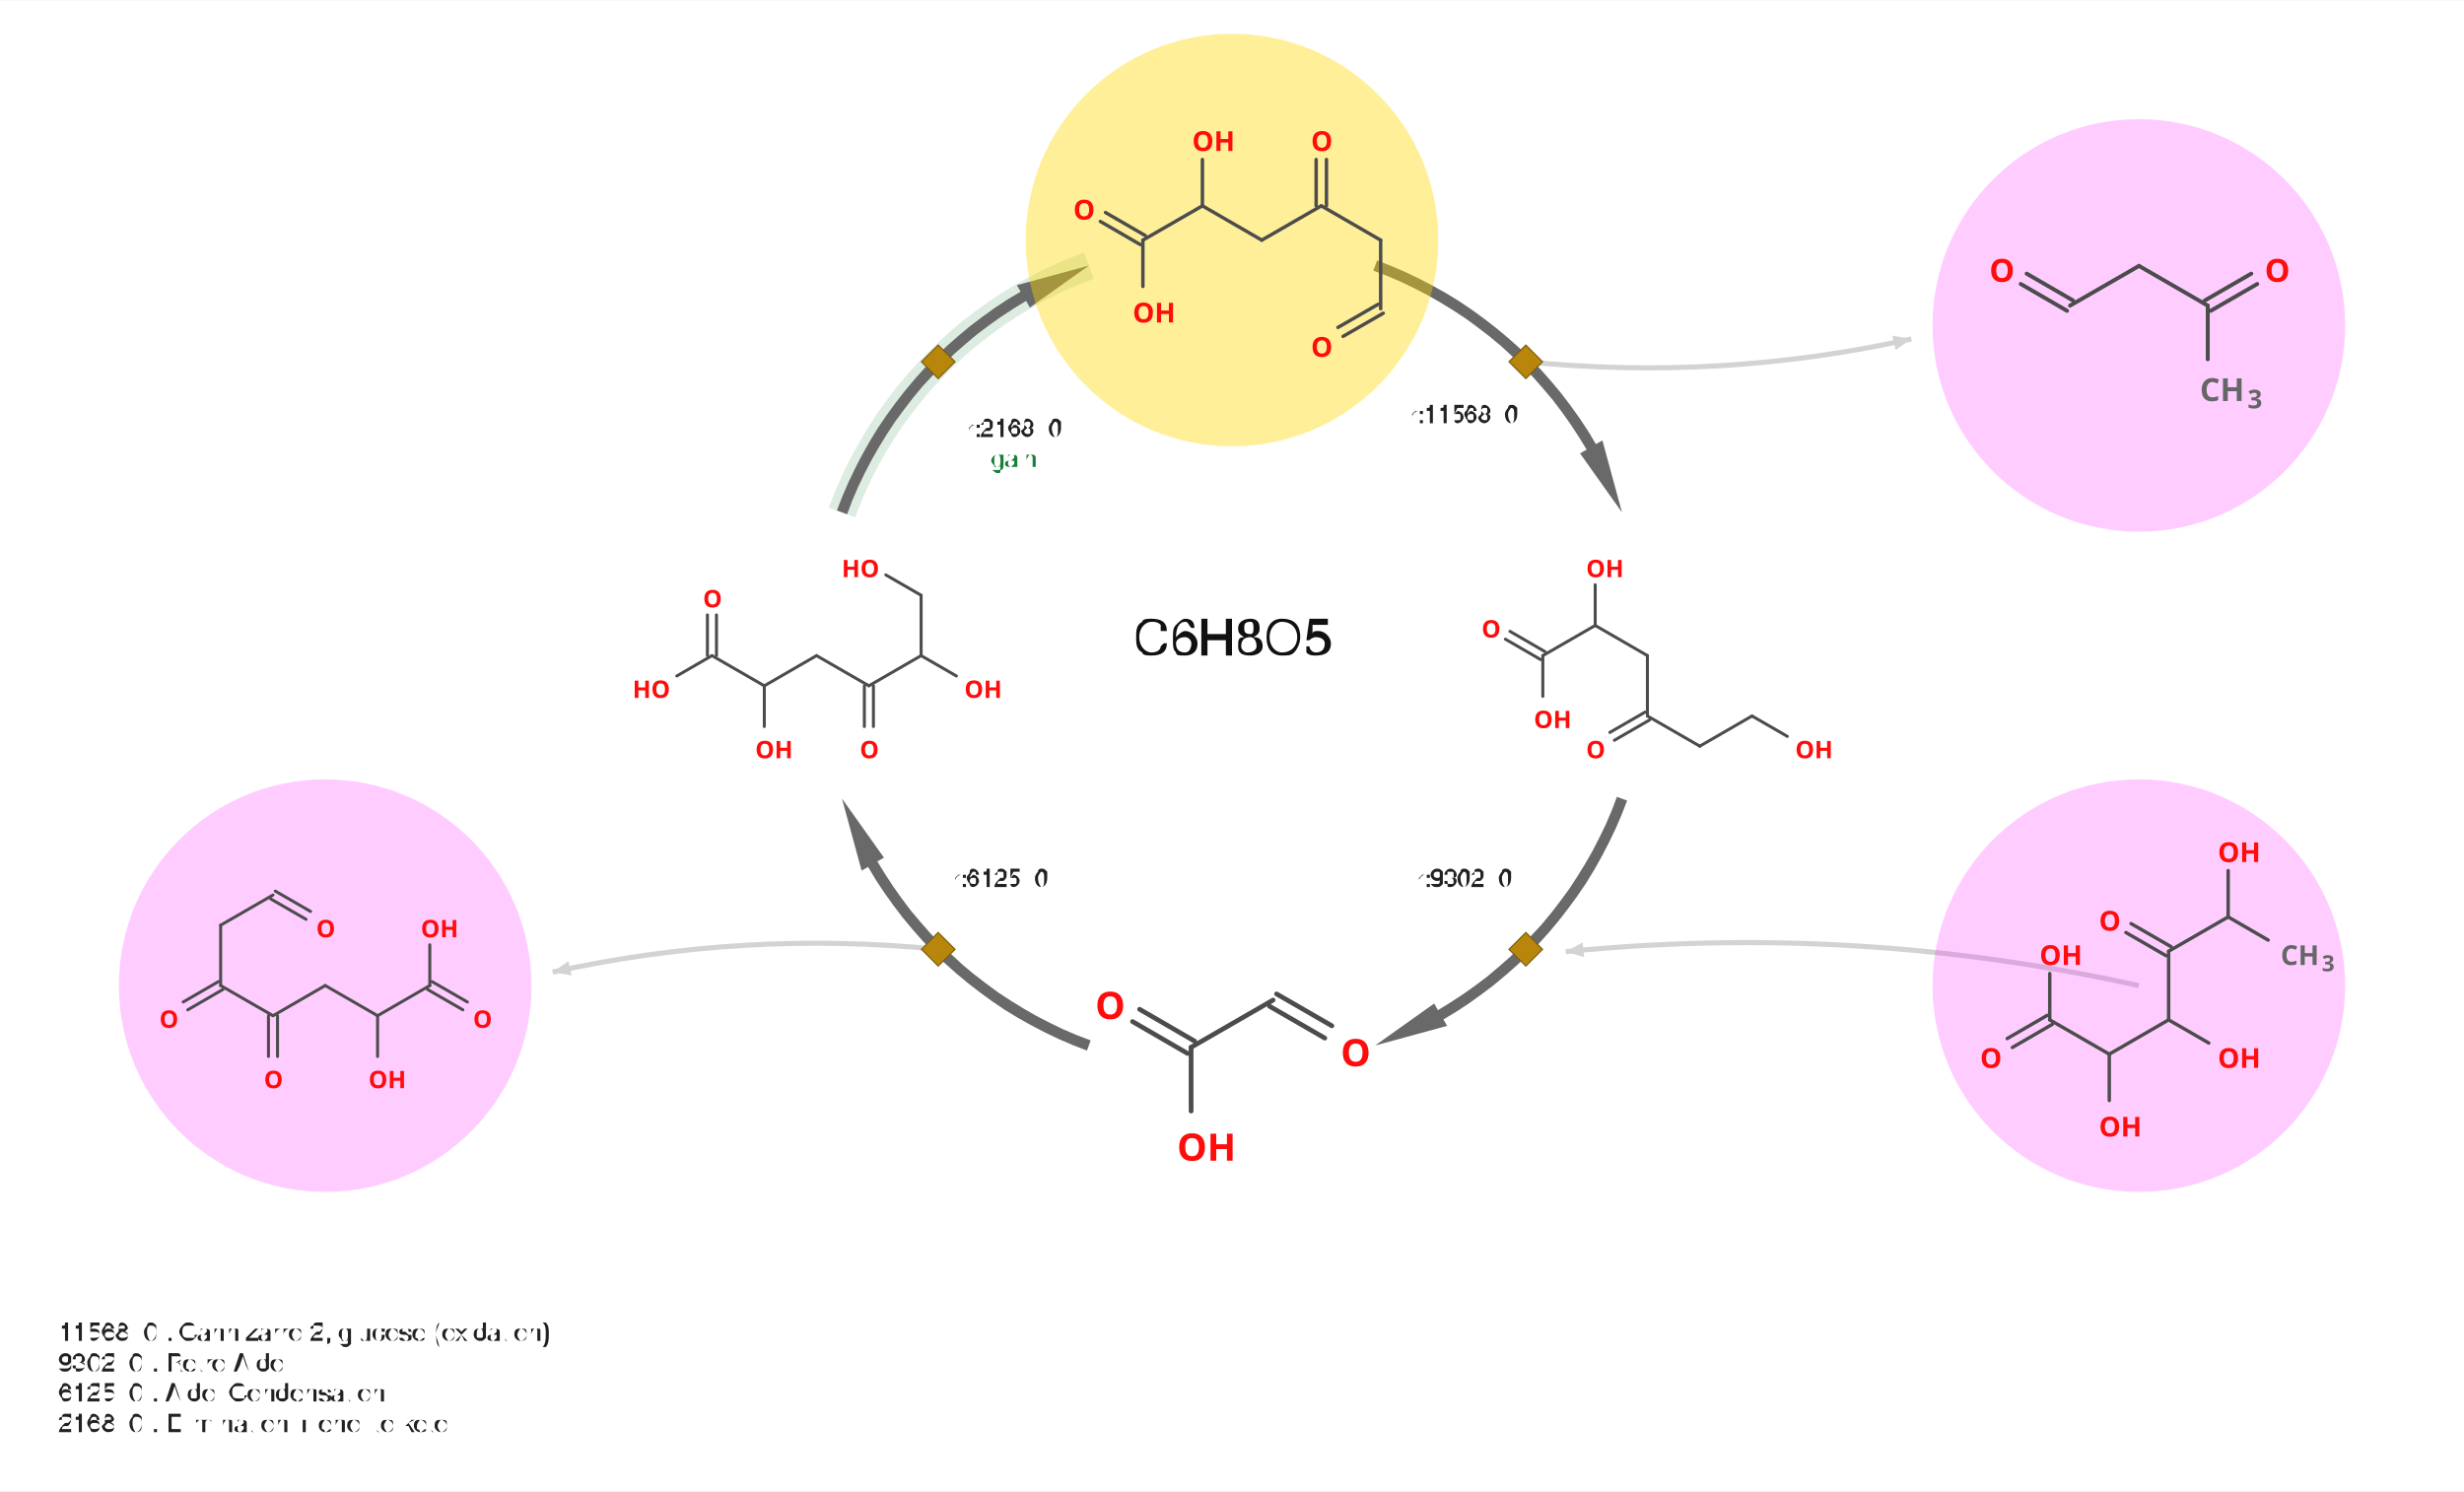
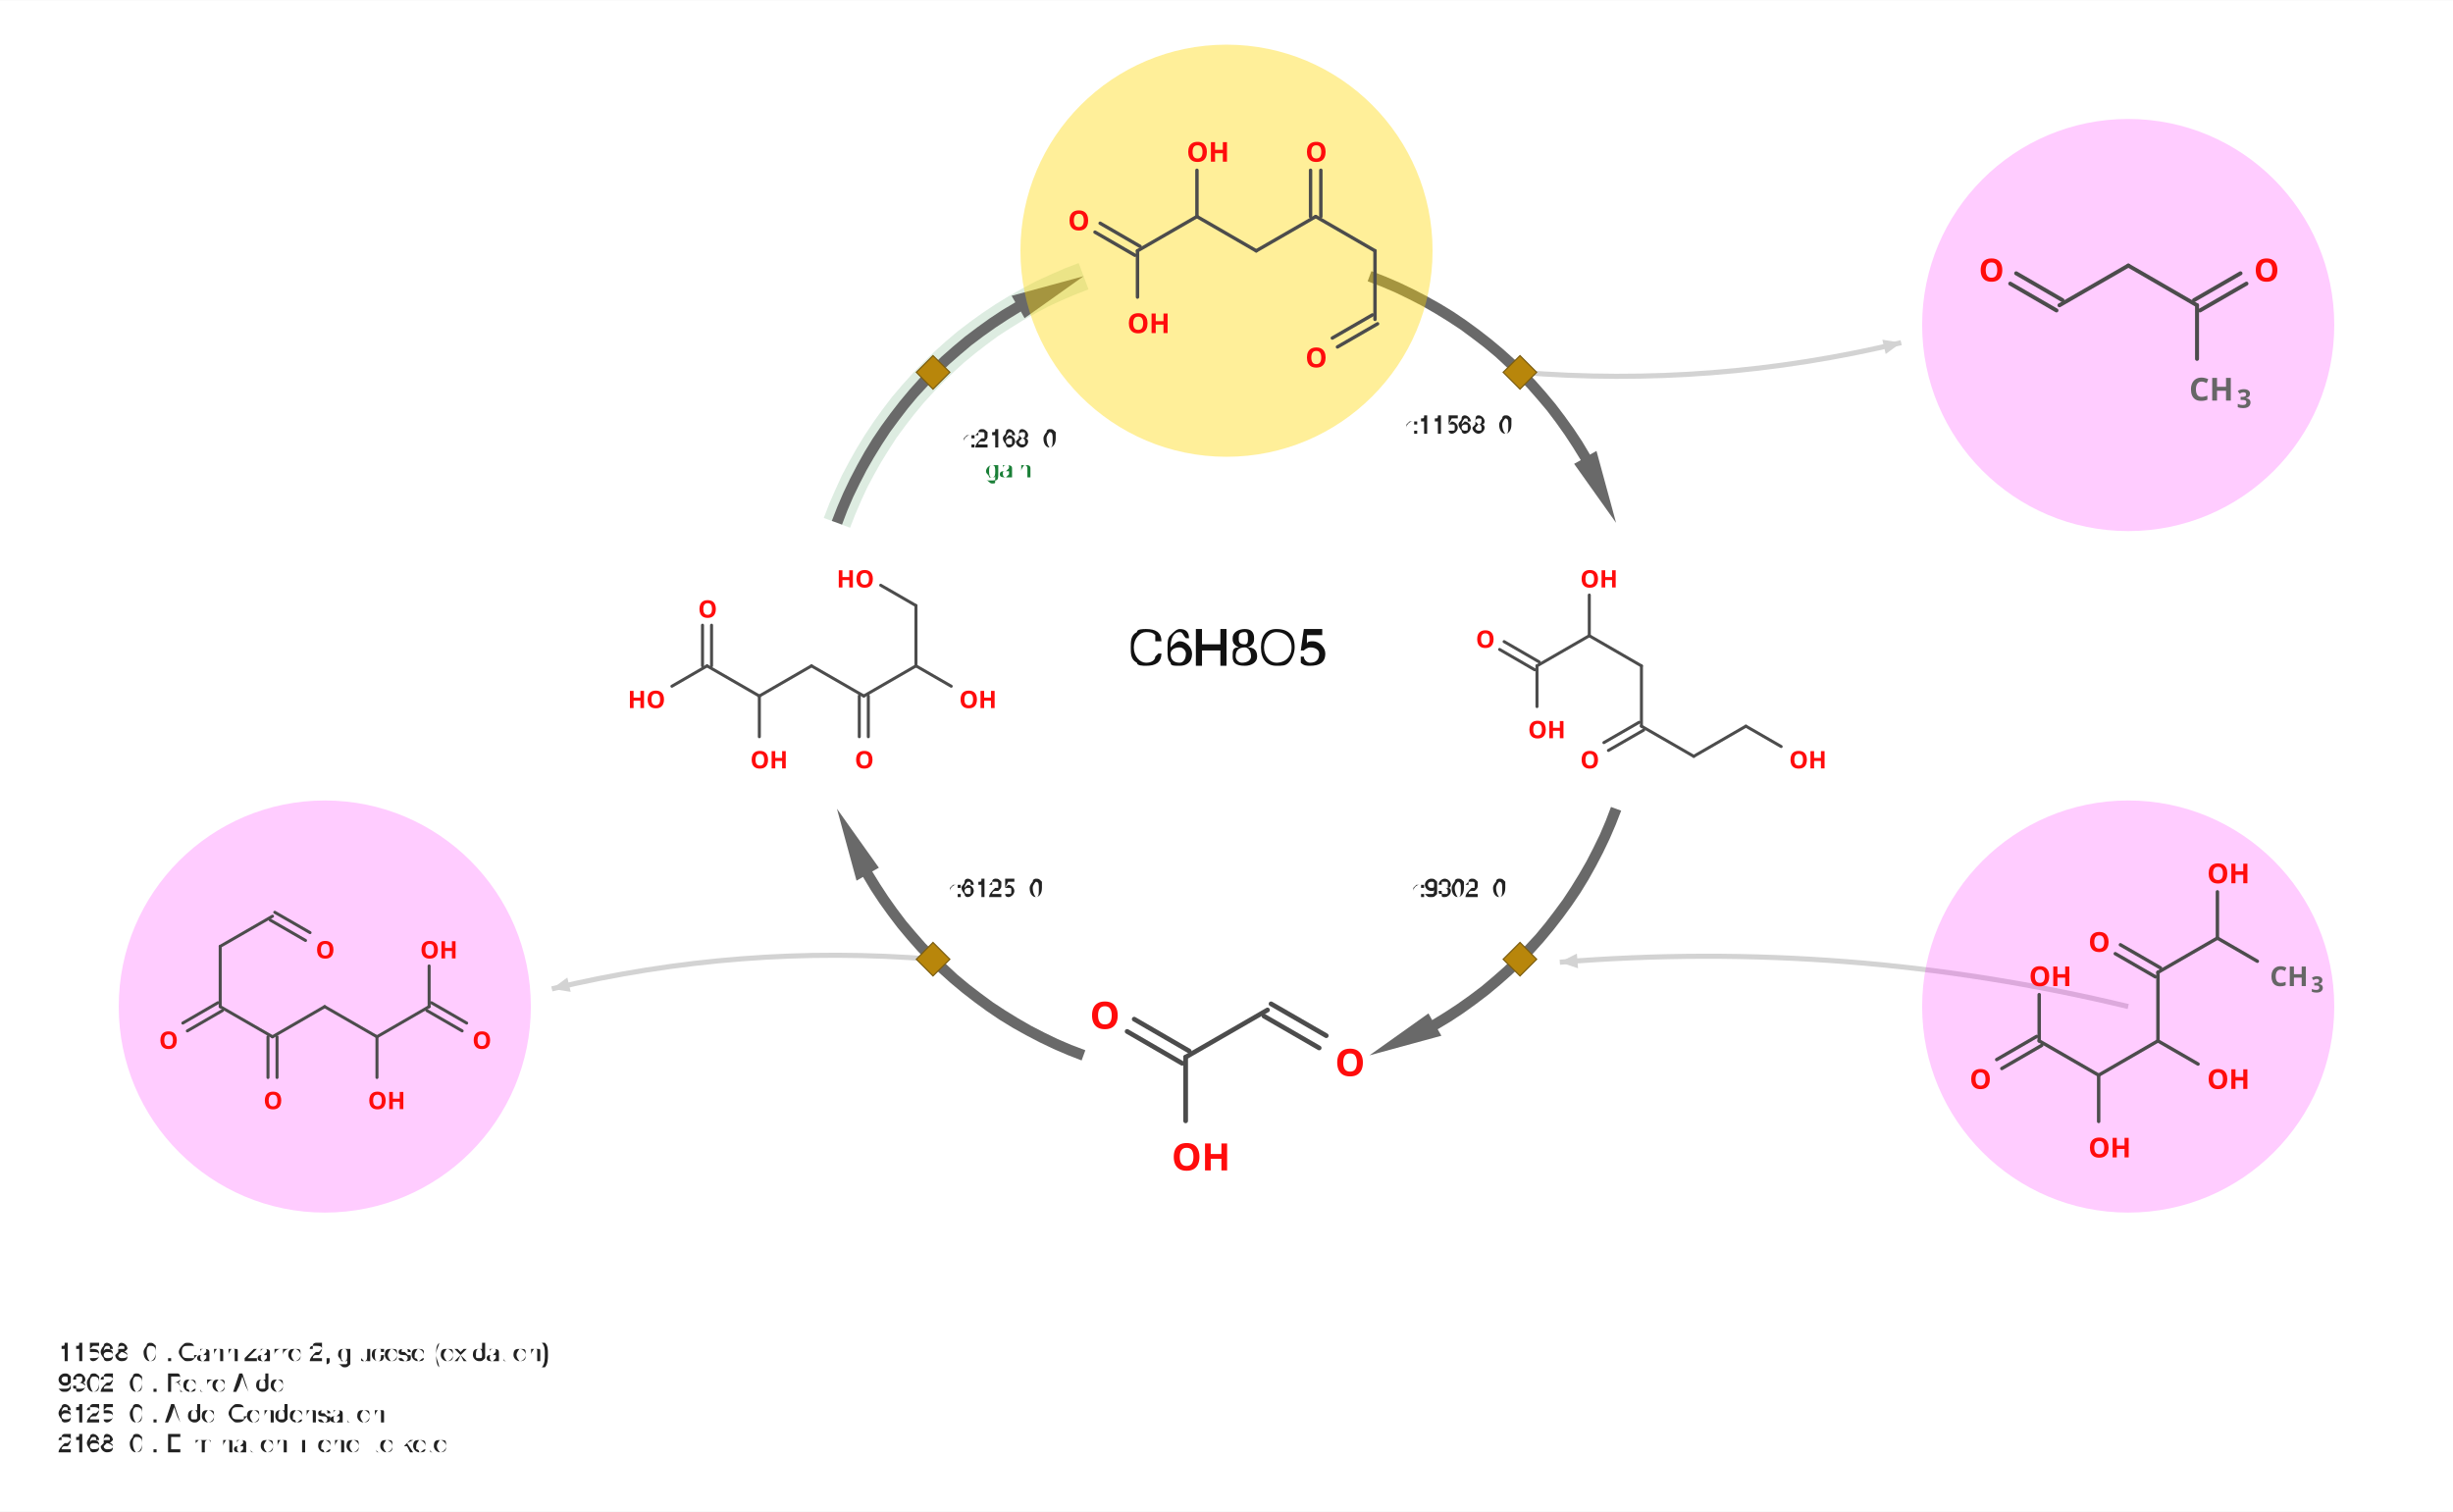
- <svg xmlns="http://www.w3.org/2000/svg" width="1100" height="666" viewBox="0 0 1100.00 665.62">
+ <svg xmlns="http://www.w3.org/2000/svg" width="1100" height="678" viewBox="0 0 1100.00 677.74">
  <rect width="100%" height="100%" fill="white" />
-   <g transform="scale(87.6288) translate(6.2765,3.3379)">
+   <g transform="scale(87.9215) translate(6.2556,3.3943)">
    <path d="M0.739,-2.013 L0.811,-1.985 L0.883,-1.954 L0.954,-1.92 L1.023,-1.884 L1.091,-1.846 L1.158,-1.805 L1.223,-1.761 L1.286,-1.715 L1.348,-1.667 L1.408,-1.617 L1.466,-1.565 L1.522,-1.51 L1.576,-1.454 L1.628,-1.395 L1.678,-1.335 L1.725,-1.273 L1.771,-1.209 L1.814,-1.144 L1.854,-1.077 L1.887,-1.096 L1.987,-0.729 L1.773,-1.03 L1.807,-1.049 L1.767,-1.114 L1.725,-1.178 L1.681,-1.24 L1.635,-1.301 L1.586,-1.359 L1.536,-1.416 L1.483,-1.471 L1.428,-1.524 L1.372,-1.576 L1.313,-1.625 L1.253,-1.671 L1.192,-1.716 L1.128,-1.758 L1.063,-1.798 L0.997,-1.836 L0.929,-1.871 L0.861,-1.904 L0.791,-1.934 L0.72,-1.961 Z" fill="#696969" opacity="1.0" stroke="none" stroke-width="0" />
    <path d="M2.013,0.739 L1.985,0.811 L1.954,0.883 L1.92,0.954 L1.884,1.023 L1.846,1.091 L1.805,1.158 L1.761,1.223 L1.715,1.286 L1.667,1.348 L1.617,1.408 L1.565,1.466 L1.51,1.522 L1.454,1.576 L1.395,1.628 L1.335,1.678 L1.273,1.725 L1.209,1.771 L1.144,1.814 L1.077,1.854 L1.096,1.887 L0.729,1.987 L1.03,1.773 L1.049,1.807 L1.114,1.767 L1.178,1.725 L1.24,1.681 L1.301,1.635 L1.359,1.586 L1.416,1.536 L1.471,1.483 L1.524,1.428 L1.576,1.372 L1.625,1.313 L1.671,1.253 L1.716,1.192 L1.758,1.128 L1.798,1.063 L1.836,0.997 L1.871,0.929 L1.904,0.861 L1.934,0.791 L1.961,0.72 Z" fill="#696969" opacity="1.0" stroke="none" stroke-width="0" />
    <path d="M-0.739,2.013 L-0.811,1.985 L-0.883,1.954 L-0.954,1.92 L-1.023,1.884 L-1.091,1.846 L-1.158,1.805 L-1.223,1.761 L-1.286,1.715 L-1.348,1.667 L-1.408,1.617 L-1.466,1.565 L-1.522,1.51 L-1.576,1.454 L-1.628,1.395 L-1.678,1.335 L-1.725,1.273 L-1.771,1.209 L-1.814,1.144 L-1.854,1.077 L-1.887,1.096 L-1.987,0.729 L-1.773,1.03 L-1.807,1.049 L-1.767,1.114 L-1.725,1.178 L-1.681,1.24 L-1.635,1.301 L-1.586,1.359 L-1.536,1.416 L-1.483,1.471 L-1.428,1.524 L-1.372,1.576 L-1.313,1.625 L-1.253,1.671 L-1.192,1.716 L-1.128,1.758 L-1.063,1.798 L-0.997,1.836 L-0.929,1.871 L-0.861,1.904 L-0.791,1.934 L-0.72,1.961 Z" fill="#696969" opacity="1.0" stroke="none" stroke-width="0" />
    <path d="M-2.054,-0.754 L-2.026,-0.827 L-1.994,-0.9 L-1.961,-0.972 L-1.924,-1.042 L-1.885,-1.111 L-1.844,-1.178 L-1.8,-1.244 L-1.754,-1.308 L-1.706,-1.371 L-1.655,-1.431 L-1.602,-1.49 L-1.547,-1.547 L-1.49,-1.602 L-1.431,-1.655 L-1.371,-1.706 L-1.308,-1.754 L-1.244,-1.8 L-1.178,-1.844 L-1.111,-1.885 L-1.042,-1.924 L-0.972,-1.961 L-0.9,-1.994 L-0.827,-2.026 L-0.754,-2.054 L-0.704,-1.92 L-0.773,-1.893 L-0.841,-1.864 L-0.908,-1.833 L-0.974,-1.798 L-1.038,-1.762 L-1.101,-1.723 L-1.163,-1.683 L-1.223,-1.639 L-1.281,-1.594 L-1.338,-1.547 L-1.393,-1.497 L-1.446,-1.446 L-1.497,-1.393 L-1.547,-1.338 L-1.594,-1.281 L-1.639,-1.223 L-1.683,-1.163 L-1.723,-1.101 L-1.762,-1.038 L-1.798,-0.974 L-1.833,-0.908 L-1.864,-0.841 L-1.893,-0.773 L-1.92,-0.704 Z" fill="#1a7f37" opacity="0.15" />
    <path d="M-2.013,-0.739 L-1.985,-0.811 L-1.954,-0.883 L-1.92,-0.954 L-1.884,-1.023 L-1.846,-1.091 L-1.805,-1.158 L-1.761,-1.223 L-1.715,-1.286 L-1.667,-1.348 L-1.617,-1.408 L-1.565,-1.466 L-1.51,-1.522 L-1.454,-1.576 L-1.395,-1.628 L-1.335,-1.678 L-1.273,-1.725 L-1.209,-1.771 L-1.144,-1.814 L-1.077,-1.854 L-1.096,-1.887 L-0.729,-1.987 L-1.03,-1.773 L-1.049,-1.807 L-1.114,-1.767 L-1.178,-1.725 L-1.24,-1.681 L-1.301,-1.635 L-1.359,-1.586 L-1.416,-1.536 L-1.471,-1.483 L-1.524,-1.428 L-1.576,-1.372 L-1.625,-1.313 L-1.671,-1.253 L-1.716,-1.192 L-1.758,-1.128 L-1.798,-1.063 L-1.836,-0.997 L-1.871,-0.929 L-1.904,-0.861 L-1.934,-0.791 L-1.961,-0.72 Z" fill="#696969" opacity="1.0" stroke="none" stroke-width="0" />
-     <path d="M1.497,-1.497 Q2.488,-1.398 3.461,-1.613" fill="none" stroke="#d3d3d3" stroke-width="0.026" />
-     <path d="M3.461,-1.613 L3.381,-1.557 L3.364,-1.63 Z" fill="#d3d3d3" />
-     <circle cx="4.62" cy="-1.682" r="1.051" fill="#ff00ff" fill-opacity="0.2" stroke="none" />
-     <svg x="3.514" y="-2.788" width="2.213" height="2.213" viewBox="0 0 100 100" preserveAspectRatio="xMidYMid meet">
+     <path d="M1.497,-1.497 Q2.481,-1.417 3.441,-1.648" fill="none" stroke="#d3d3d3" stroke-width="0.026" />
+     <path d="M3.441,-1.648 L3.362,-1.59 L3.345,-1.663 Z" fill="#d3d3d3" />
+     <circle cx="4.599" cy="-1.738" r="1.051" fill="#ff00ff" fill-opacity="0.2" stroke="none" />
+     <svg x="3.493" y="-2.844" width="2.213" height="2.213" viewBox="0 0 100 100" preserveAspectRatio="xMidYMid meet">
      <g transform="translate(0,0)">
        <svg width="100" height="100" x="0" y="0" viewBox="0 0 218.564 140" font-family="sans-serif" stroke="rgb(76,76,76)" stroke-width="2" stroke-linecap="round">
          <line x1="143.9" y1="87.0" x2="143.9" y2="60.0" opacity="1.0" stroke="rgb(76,76,76)" stroke-width="2.0" />
          <line x1="142.4" y1="57.4" x2="165.8" y2="43.9" opacity="1.0" stroke="rgb(76,76,76)" stroke-width="2.0" />
          <line x1="145.4" y1="62.6" x2="168.8" y2="49.1" opacity="1.0" stroke="rgb(76,76,76)" stroke-width="2.0" />
          <line x1="143.9" y1="60.0" x2="109.3" y2="40.0" opacity="1.0" stroke="rgb(76,76,76)" stroke-width="2.0" />
          <line x1="109.3" y1="40.0" x2="74.6" y2="60.0" opacity="1.0" stroke="rgb(76,76,76)" stroke-width="2.0" />
          <line x1="73.1" y1="62.6" x2="49.8" y2="49.1" opacity="1.0" stroke="rgb(76,76,76)" stroke-width="2.0" />
          <line x1="76.1" y1="57.4" x2="52.8" y2="43.9" opacity="1.0" stroke="rgb(76,76,76)" stroke-width="2.0" />
          <text x="139.923" y="108" fill="rgb(102,102,102)" stroke-width="0" font-weight="bold" font-size="16">CH</text>
          <text x="163.923" y="111.68" fill="rgb(102,102,102)" stroke-width="0" font-weight="bold" font-size="13">3</text>
          <text x="172.564" y="48" fill="rgb(255,12,12)" stroke-width="0" font-weight="bold" font-size="16">O</text>
          <text x="34" y="48" fill="rgb(255,12,12)" stroke-width="0" font-weight="bold" font-size="16">O</text>
        </svg>
      </g>
      <text font-size="18" fill="gray" font-family="sans-serif" x="10" y="20" />
    </svg>
-     <path d="M4.62,1.682 Q3.174,1.362 1.7,1.509" fill="none" stroke="#d3d3d3" stroke-width="0.026" />
-     <path d="M1.7,1.509 L1.786,1.462 L1.794,1.537 Z" fill="#d3d3d3" />
-     <circle cx="4.62" cy="1.682" r="1.051" fill="#ff00ff" fill-opacity="0.2" stroke="none" />
-     <svg x="3.514" y="0.575" width="2.213" height="2.213" viewBox="0 0 100 100" preserveAspectRatio="xMidYMid meet">
+     <path d="M4.599,1.738 Q3.168,1.393 1.7,1.512" fill="none" stroke="#d3d3d3" stroke-width="0.026" />
+     <path d="M1.7,1.512 L1.787,1.468 L1.793,1.543 Z" fill="#d3d3d3" />
+     <circle cx="4.599" cy="1.738" r="1.051" fill="#ff00ff" fill-opacity="0.2" stroke="none" />
+     <svg x="3.493" y="0.632" width="2.213" height="2.213" viewBox="0 0 100 100" preserveAspectRatio="xMidYMid meet">
      <g transform="translate(0,0)">
        <svg width="100" height="100" x="0" y="0" viewBox="0 0 253.205 240" font-family="sans-serif" stroke="rgb(76,76,76)" stroke-width="2" stroke-linecap="round">
          <line x1="201.9" y1="93.5" x2="178.6" y2="80.0" opacity="1.0" stroke="rgb(76,76,76)" stroke-width="2.0" />
          <line x1="178.6" y1="80.0" x2="178.6" y2="53.0" opacity="1.0" stroke="rgb(76,76,76)" stroke-width="2.0" />
          <line x1="178.6" y1="80.0" x2="143.9" y2="100.0" opacity="1.0" stroke="rgb(76,76,76)" stroke-width="2.0" />
          <line x1="142.4" y1="102.6" x2="119.0" y2="89.1" opacity="1.0" stroke="rgb(76,76,76)" stroke-width="2.0" />
          <line x1="145.4" y1="97.4" x2="122.0" y2="83.9" opacity="1.0" stroke="rgb(76,76,76)" stroke-width="2.0" />
          <line x1="143.9" y1="100.0" x2="143.9" y2="140.0" opacity="1.0" stroke="rgb(76,76,76)" stroke-width="2.0" />
          <line x1="143.9" y1="140.0" x2="167.3" y2="153.5" opacity="1.0" stroke="rgb(76,76,76)" stroke-width="2.0" />
          <line x1="143.9" y1="140.0" x2="109.3" y2="160.0" opacity="1.0" stroke="rgb(76,76,76)" stroke-width="2.0" />
          <line x1="109.3" y1="160.0" x2="109.3" y2="187.0" opacity="1.0" stroke="rgb(76,76,76)" stroke-width="2.0" />
          <line x1="109.3" y1="160.0" x2="74.6" y2="140.0" opacity="1.0" stroke="rgb(76,76,76)" stroke-width="2.0" />
          <line x1="76.1" y1="142.6" x2="52.8" y2="156.1" opacity="1.0" stroke="rgb(76,76,76)" stroke-width="2.0" />
          <line x1="73.1" y1="137.4" x2="49.8" y2="150.9" opacity="1.0" stroke="rgb(76,76,76)" stroke-width="2.0" />
          <line x1="74.6" y1="140.0" x2="74.6" y2="113.0" opacity="1.0" stroke="rgb(76,76,76)" stroke-width="2.0" />
          <text x="209.205" y="108" fill="rgb(102,102,102)" stroke-width="0" font-weight="bold" font-size="16">CH</text>
          <text x="233.205" y="111.68" fill="rgb(102,102,102)" stroke-width="0" font-weight="bold" font-size="13">3</text>
          <text x="172.564" y="48" fill="rgb(255,12,12)" stroke-width="0" font-weight="bold" font-size="16">OH</text>
          <text x="103.282" y="88" fill="rgb(255,12,12)" stroke-width="0" font-weight="bold" font-size="16">O</text>
          <text x="172.564" y="168" fill="rgb(255,12,12)" stroke-width="0" font-weight="bold" font-size="16">OH</text>
          <text x="103.282" y="208" fill="rgb(255,12,12)" stroke-width="0" font-weight="bold" font-size="16">OH</text>
          <text x="34" y="168" fill="rgb(255,12,12)" stroke-width="0" font-weight="bold" font-size="16">O</text>
          <text x="68.641" y="108" fill="rgb(255,12,12)" stroke-width="0" font-weight="bold" font-size="16">OH</text>
        </svg>
      </g>
      <text font-size="18" fill="gray" font-family="sans-serif" x="10" y="20" />
    </svg>
-     <path d="M-1.497,1.497 Q-2.488,1.398 -3.461,1.613" fill="none" stroke="#d3d3d3" stroke-width="0.026" />
-     <path d="M-3.461,1.613 L-3.381,1.557 L-3.364,1.63 Z" fill="#d3d3d3" />
-     <circle cx="-4.62" cy="1.682" r="1.051" fill="#ff00ff" fill-opacity="0.2" stroke="none" />
-     <svg x="-5.726" y="0.575" width="2.213" height="2.213" viewBox="0 0 100 100" preserveAspectRatio="xMidYMid meet">
+     <path d="M-1.497,1.497 Q-2.481,1.417 -3.441,1.648" fill="none" stroke="#d3d3d3" stroke-width="0.026" />
+     <path d="M-3.441,1.648 L-3.362,1.59 L-3.345,1.663 Z" fill="#d3d3d3" />
+     <circle cx="-4.599" cy="1.738" r="1.051" fill="#ff00ff" fill-opacity="0.2" stroke="none" />
+     <svg x="-5.706" y="0.632" width="2.213" height="2.213" viewBox="0 0 100 100" preserveAspectRatio="xMidYMid meet">
      <g transform="translate(0,0)">
        <svg width="100" height="100" x="0" y="0" viewBox="0 0 287.846 200" font-family="sans-serif" stroke="rgb(76,76,76)" stroke-width="2" stroke-linecap="round">
          <line x1="131.2" y1="56.1" x2="107.8" y2="42.6" opacity="1.0" stroke="rgb(76,76,76)" stroke-width="2.0" />
          <line x1="134.2" y1="50.9" x2="110.8" y2="37.4" opacity="1.0" stroke="rgb(76,76,76)" stroke-width="2.0" />
          <line x1="109.3" y1="40.0" x2="74.6" y2="60.0" opacity="1.0" stroke="rgb(76,76,76)" stroke-width="2.0" />
          <line x1="74.6" y1="60.0" x2="74.6" y2="100.0" opacity="1.0" stroke="rgb(76,76,76)" stroke-width="2.0" />
          <line x1="76.1" y1="102.6" x2="52.8" y2="116.1" opacity="1.0" stroke="rgb(76,76,76)" stroke-width="2.0" />
          <line x1="73.1" y1="97.4" x2="49.8" y2="110.9" opacity="1.0" stroke="rgb(76,76,76)" stroke-width="2.0" />
          <line x1="74.6" y1="100.0" x2="109.3" y2="120.0" opacity="1.0" stroke="rgb(76,76,76)" stroke-width="2.0" />
          <line x1="112.3" y1="120.0" x2="112.3" y2="147.0" opacity="1.0" stroke="rgb(76,76,76)" stroke-width="2.0" />
          <line x1="106.3" y1="120.0" x2="106.3" y2="147.0" opacity="1.0" stroke="rgb(76,76,76)" stroke-width="2.0" />
          <line x1="109.3" y1="120.0" x2="143.9" y2="100.0" opacity="1.0" stroke="rgb(76,76,76)" stroke-width="2.0" />
          <line x1="143.9" y1="100.0" x2="178.6" y2="120.0" opacity="1.0" stroke="rgb(76,76,76)" stroke-width="2.0" />
          <line x1="178.6" y1="120.0" x2="178.6" y2="147.0" opacity="1.0" stroke="rgb(76,76,76)" stroke-width="2.0" />
          <line x1="178.6" y1="120.0" x2="213.2" y2="100.0" opacity="1.0" stroke="rgb(76,76,76)" stroke-width="2.0" />
          <line x1="214.7" y1="97.4" x2="238.1" y2="110.9" opacity="1.0" stroke="rgb(76,76,76)" stroke-width="2.0" />
          <line x1="211.7" y1="102.6" x2="235.1" y2="116.1" opacity="1.0" stroke="rgb(76,76,76)" stroke-width="2.0" />
          <line x1="213.2" y1="100.0" x2="213.2" y2="73.0" opacity="1.0" stroke="rgb(76,76,76)" stroke-width="2.0" />
          <text x="137.923" y="68" fill="rgb(255,12,12)" stroke-width="0" font-weight="bold" font-size="16">O</text>
          <text x="34" y="128" fill="rgb(255,12,12)" stroke-width="0" font-weight="bold" font-size="16">O</text>
          <text x="103.282" y="168" fill="rgb(255,12,12)" stroke-width="0" font-weight="bold" font-size="16">O</text>
          <text x="172.564" y="168" fill="rgb(255,12,12)" stroke-width="0" font-weight="bold" font-size="16">OH</text>
          <text x="241.846" y="128" fill="rgb(255,12,12)" stroke-width="0" font-weight="bold" font-size="16">O</text>
          <text x="207.205" y="68" fill="rgb(255,12,12)" stroke-width="0" font-weight="bold" font-size="16">OH</text>
        </svg>
      </g>
      <text font-size="18" fill="gray" font-family="sans-serif" x="10" y="20" />
    </svg>
    <circle cx="0" cy="-2.117" r="1.051" fill="#ffd700" fill-opacity="0.4" stroke="none" />
    <svg x="-1.106" y="-3.223" width="2.213" height="2.213" viewBox="0 0 100 100" preserveAspectRatio="xMidYMid meet">
      <g transform="translate(0,0)">
        <svg width="100" height="100" x="0" y="0" viewBox="0 0 253.205 200" font-family="sans-serif" stroke="rgb(76,76,76)" stroke-width="2" stroke-linecap="round">
          <line x1="188.3" y1="150.9" x2="211.7" y2="137.4" opacity="1.0" stroke="rgb(76,76,76)" stroke-width="2.0" />
          <line x1="191.3" y1="156.1" x2="214.7" y2="142.6" opacity="1.0" stroke="rgb(76,76,76)" stroke-width="2.0" />
          <line x1="213.2" y1="140.0" x2="213.2" y2="100.0" opacity="1.0" stroke="rgb(76,76,76)" stroke-width="2.0" />
          <line x1="213.2" y1="100.0" x2="178.6" y2="80.0" opacity="1.0" stroke="rgb(76,76,76)" stroke-width="2.0" />
          <line x1="175.6" y1="80.0" x2="175.6" y2="53.0" opacity="1.0" stroke="rgb(76,76,76)" stroke-width="2.0" />
          <line x1="181.6" y1="80.0" x2="181.6" y2="53.0" opacity="1.0" stroke="rgb(76,76,76)" stroke-width="2.0" />
          <line x1="178.6" y1="80.0" x2="143.9" y2="100.0" opacity="1.0" stroke="rgb(76,76,76)" stroke-width="2.0" />
          <line x1="143.9" y1="100.0" x2="109.3" y2="80.0" opacity="1.0" stroke="rgb(76,76,76)" stroke-width="2.0" />
          <line x1="109.3" y1="80.0" x2="109.3" y2="53.0" opacity="1.0" stroke="rgb(76,76,76)" stroke-width="2.0" />
          <line x1="109.3" y1="80.0" x2="74.6" y2="100.0" opacity="1.0" stroke="rgb(76,76,76)" stroke-width="2.0" />
          <line x1="73.1" y1="102.6" x2="49.8" y2="89.1" opacity="1.0" stroke="rgb(76,76,76)" stroke-width="2.0" />
          <line x1="76.1" y1="97.4" x2="52.8" y2="83.9" opacity="1.0" stroke="rgb(76,76,76)" stroke-width="2.0" />
          <line x1="74.6" y1="100.0" x2="74.6" y2="127.0" opacity="1.0" stroke="rgb(76,76,76)" stroke-width="2.0" />
          <text x="172.564" y="168" fill="rgb(255,12,12)" stroke-width="0" font-weight="bold" font-size="16">O</text>
          <text x="172.564" y="48" fill="rgb(255,12,12)" stroke-width="0" font-weight="bold" font-size="16">O</text>
          <text x="103.282" y="48" fill="rgb(255,12,12)" stroke-width="0" font-weight="bold" font-size="16">OH</text>
          <text x="34" y="88" fill="rgb(255,12,12)" stroke-width="0" font-weight="bold" font-size="16">O</text>
          <text x="68.641" y="148" fill="rgb(255,12,12)" stroke-width="0" font-weight="bold" font-size="16">OH</text>
        </svg>
      </g>
      <text font-size="18" fill="gray" font-family="sans-serif" x="10" y="20" />
    </svg>
    <path d="M1.582,-1.497 L1.497,-1.582 L1.411,-1.497 L1.497,-1.411 Z" fill="#b8860b" stroke="#7a5c10" stroke-width="0.006" />
    <text x="1.182" y="-1.182" font-family="Helvetica, Arial, sans-serif" font-size="0.125" text-anchor="middle" fill="#222" font-weight="normal">r:11568_0</text>
    <svg x="1.01" y="-1.106" width="2.213" height="2.213" viewBox="0 0 100 100" preserveAspectRatio="xMidYMid meet">
      <g transform="translate(0,0)">
        <svg width="100" height="100" x="0" y="0" viewBox="0 0 287.846 200" font-family="sans-serif" stroke="rgb(76,76,76)" stroke-width="2" stroke-linecap="round">
          <line x1="119.0" y1="150.9" x2="142.4" y2="137.4" opacity="1.0" stroke="rgb(76,76,76)" stroke-width="2.0" />
          <line x1="122.0" y1="156.1" x2="145.4" y2="142.6" opacity="1.0" stroke="rgb(76,76,76)" stroke-width="2.0" />
          <line x1="143.9" y1="140.0" x2="178.6" y2="160.0" opacity="1.0" stroke="rgb(76,76,76)" stroke-width="2.0" />
          <line x1="178.6" y1="160.0" x2="213.2" y2="140.0" opacity="1.0" stroke="rgb(76,76,76)" stroke-width="2.0" />
          <line x1="213.2" y1="140.0" x2="236.6" y2="153.5" opacity="1.0" stroke="rgb(76,76,76)" stroke-width="2.0" />
          <line x1="143.9" y1="140.0" x2="143.9" y2="100.0" opacity="1.0" stroke="rgb(76,76,76)" stroke-width="2.0" />
          <line x1="143.9" y1="100.0" x2="109.3" y2="80.0" opacity="1.0" stroke="rgb(76,76,76)" stroke-width="2.0" />
          <line x1="109.3" y1="80.0" x2="109.3" y2="53.0" opacity="1.0" stroke="rgb(76,76,76)" stroke-width="2.0" />
          <line x1="109.3" y1="80.0" x2="74.6" y2="100.0" opacity="1.0" stroke="rgb(76,76,76)" stroke-width="2.0" />
          <line x1="73.1" y1="102.6" x2="49.8" y2="89.1" opacity="1.0" stroke="rgb(76,76,76)" stroke-width="2.0" />
          <line x1="76.1" y1="97.4" x2="52.8" y2="83.9" opacity="1.0" stroke="rgb(76,76,76)" stroke-width="2.0" />
          <line x1="74.6" y1="100.0" x2="74.6" y2="127.0" opacity="1.0" stroke="rgb(76,76,76)" stroke-width="2.0" />
          <text x="103.282" y="168" fill="rgb(255,12,12)" stroke-width="0" font-weight="bold" font-size="16">O</text>
          <text x="241.846" y="168" fill="rgb(255,12,12)" stroke-width="0" font-weight="bold" font-size="16">OH</text>
          <text x="103.282" y="48" fill="rgb(255,12,12)" stroke-width="0" font-weight="bold" font-size="16">OH</text>
          <text x="34" y="88" fill="rgb(255,12,12)" stroke-width="0" font-weight="bold" font-size="16">O</text>
          <text x="68.641" y="148" fill="rgb(255,12,12)" stroke-width="0" font-weight="bold" font-size="16">OH</text>
        </svg>
      </g>
      <text font-size="18" fill="gray" font-family="sans-serif" x="10" y="20" />
    </svg>
    <path d="M1.497,1.582 L1.582,1.497 L1.497,1.411 L1.411,1.497 Z" fill="#b8860b" stroke="#7a5c10" stroke-width="0.006" />
    <text x="1.182" y="1.182" font-family="Helvetica, Arial, sans-serif" font-size="0.125" text-anchor="middle" fill="#222" font-weight="normal">r:9302_0</text>
    <svg x="-1.106" y="1.01" width="2.213" height="2.213" viewBox="0 0 100 100" preserveAspectRatio="xMidYMid meet">
      <g transform="translate(0,0)">
        <svg width="100" height="100" x="0" y="0" viewBox="0 0 183.923 140" font-family="sans-serif" stroke="rgb(76,76,76)" stroke-width="2" stroke-linecap="round">
          <line x1="131.2" y1="56.1" x2="107.8" y2="42.6" opacity="1.0" stroke="rgb(76,76,76)" stroke-width="2.0" />
          <line x1="134.2" y1="50.9" x2="110.8" y2="37.4" opacity="1.0" stroke="rgb(76,76,76)" stroke-width="2.0" />
          <line x1="109.3" y1="40.0" x2="74.6" y2="60.0" opacity="1.0" stroke="rgb(76,76,76)" stroke-width="2.0" />
          <line x1="73.1" y1="62.6" x2="49.8" y2="49.1" opacity="1.0" stroke="rgb(76,76,76)" stroke-width="2.0" />
          <line x1="76.1" y1="57.4" x2="52.8" y2="43.9" opacity="1.0" stroke="rgb(76,76,76)" stroke-width="2.0" />
          <line x1="74.6" y1="60.0" x2="74.6" y2="87.0" opacity="1.0" stroke="rgb(76,76,76)" stroke-width="2.0" />
          <text x="137.923" y="68" fill="rgb(255,12,12)" stroke-width="0" font-weight="bold" font-size="16">O</text>
          <text x="34" y="48" fill="rgb(255,12,12)" stroke-width="0" font-weight="bold" font-size="16">O</text>
          <text x="68.641" y="108" fill="rgb(255,12,12)" stroke-width="0" font-weight="bold" font-size="16">OH</text>
        </svg>
      </g>
      <text font-size="18" fill="gray" font-family="sans-serif" x="10" y="20" />
    </svg>
    <path d="M-1.582,1.497 L-1.497,1.582 L-1.411,1.497 L-1.497,1.411 Z" fill="#b8860b" stroke="#7a5c10" stroke-width="0.006" />
    <text x="-1.182" y="1.182" font-family="Helvetica, Arial, sans-serif" font-size="0.125" text-anchor="middle" fill="#222" font-weight="normal">r:6125_0</text>
    <svg x="-3.223" y="-1.106" width="2.213" height="2.213" viewBox="0 0 100 100" preserveAspectRatio="xMidYMid meet">
      <g transform="translate(0,0)">
        <svg width="100" height="100" x="0" y="0" viewBox="0 0 287.846 200" font-family="sans-serif" stroke="rgb(76,76,76)" stroke-width="2" stroke-linecap="round">
          <line x1="77.6" y1="73.0" x2="77.6" y2="100.0" opacity="1.0" stroke="rgb(76,76,76)" stroke-width="2.0" />
          <line x1="71.6" y1="73.0" x2="71.6" y2="100.0" opacity="1.0" stroke="rgb(76,76,76)" stroke-width="2.0" />
          <line x1="74.6" y1="100.0" x2="51.3" y2="113.5" opacity="1.0" stroke="rgb(76,76,76)" stroke-width="2.0" />
          <line x1="74.6" y1="100.0" x2="109.3" y2="120.0" opacity="1.0" stroke="rgb(76,76,76)" stroke-width="2.0" />
          <line x1="109.3" y1="120.0" x2="109.3" y2="147.0" opacity="1.0" stroke="rgb(76,76,76)" stroke-width="2.0" />
          <line x1="109.3" y1="120.0" x2="143.9" y2="100.0" opacity="1.0" stroke="rgb(76,76,76)" stroke-width="2.0" />
          <line x1="143.9" y1="100.0" x2="178.6" y2="120.0" opacity="1.0" stroke="rgb(76,76,76)" stroke-width="2.0" />
          <line x1="181.6" y1="120.0" x2="181.6" y2="147.0" opacity="1.0" stroke="rgb(76,76,76)" stroke-width="2.0" />
          <line x1="175.6" y1="120.0" x2="175.6" y2="147.0" opacity="1.0" stroke="rgb(76,76,76)" stroke-width="2.0" />
          <line x1="178.6" y1="120.0" x2="213.2" y2="100.0" opacity="1.0" stroke="rgb(76,76,76)" stroke-width="2.0" />
          <line x1="213.2" y1="100.0" x2="236.6" y2="113.5" opacity="1.0" stroke="rgb(76,76,76)" stroke-width="2.0" />
          <line x1="213.2" y1="100.0" x2="213.2" y2="60.0" opacity="1.0" stroke="rgb(76,76,76)" stroke-width="2.0" />
          <line x1="213.2" y1="60.0" x2="189.8" y2="46.5" opacity="1.0" stroke="rgb(76,76,76)" stroke-width="2.0" />
          <text x="68.641" y="68" fill="rgb(255,12,12)" stroke-width="0" font-weight="bold" font-size="16">O</text>
          <text x="22" y="128" fill="rgb(255,12,12)" stroke-width="0" font-weight="bold" font-size="16">HO</text>
          <text x="103.282" y="168" fill="rgb(255,12,12)" stroke-width="0" font-weight="bold" font-size="16">OH</text>
          <text x="172.564" y="168" fill="rgb(255,12,12)" stroke-width="0" font-weight="bold" font-size="16">O</text>
          <text x="241.846" y="128" fill="rgb(255,12,12)" stroke-width="0" font-weight="bold" font-size="16">OH</text>
          <text x="160.564" y="48" fill="rgb(255,12,12)" stroke-width="0" font-weight="bold" font-size="16">HO</text>
        </svg>
      </g>
      <text font-size="18" fill="gray" font-family="sans-serif" x="10" y="20" />
    </svg>
    <path d="M-1.497,-1.582 L-1.582,-1.497 L-1.497,-1.411 L-1.411,-1.497 Z" fill="#b8860b" stroke="#7a5c10" stroke-width="0.006" />
    <text x="-1.111" y="-1.111" font-family="Helvetica, Arial, sans-serif" font-size="0.125" text-anchor="middle" fill="#222" font-weight="normal">r:2168_0</text>
    <text x="-1.111" y="-0.961" font-family="Helvetica, Arial, sans-serif" font-size="0.125" text-anchor="middle" fill="#1a7f37" font-weight="normal">gain</text>
    <text x="0" y="-0" font-family="Helvetica, Arial, sans-serif" font-size="0.26" text-anchor="middle" fill="#111" font-weight="normal">C6H8O5</text>
-     <text x="-5.976" y="3.493" font-family="Helvetica, Arial, sans-serif" font-size="0.13" text-anchor="start" fill="#222" font-weight="normal">11568_0  :  Cannizarro 2, glucose (oxidation)</text>
-     <text x="-5.976" y="3.648" font-family="Helvetica, Arial, sans-serif" font-size="0.13" text-anchor="start" fill="#222" font-weight="normal">9302_0  :  Retro Aldol</text>
-     <text x="-5.976" y="3.803" font-family="Helvetica, Arial, sans-serif" font-size="0.13" text-anchor="start" fill="#222" font-weight="normal">6125_0  :  Aldol Condensation</text>
-     <text x="-5.976" y="3.958" font-family="Helvetica, Arial, sans-serif" font-size="0.13" text-anchor="start" fill="#222" font-weight="normal">2168_0  :  Elimination + enol to keto</text>
+     <text x="-5.956" y="3.549" font-family="Helvetica, Arial, sans-serif" font-size="0.13" text-anchor="start" fill="#222" font-weight="normal">11568_0  :  Cannizarro 2, glucose (oxidation)</text>
+     <text x="-5.956" y="3.704" font-family="Helvetica, Arial, sans-serif" font-size="0.13" text-anchor="start" fill="#222" font-weight="normal">9302_0  :  Retro Aldol</text>
+     <text x="-5.956" y="3.859" font-family="Helvetica, Arial, sans-serif" font-size="0.13" text-anchor="start" fill="#222" font-weight="normal">6125_0  :  Aldol Condensation</text>
+     <text x="-5.956" y="4.014" font-family="Helvetica, Arial, sans-serif" font-size="0.13" text-anchor="start" fill="#222" font-weight="normal">2168_0  :  Elimination + enol to keto</text>
  </g>
</svg>
